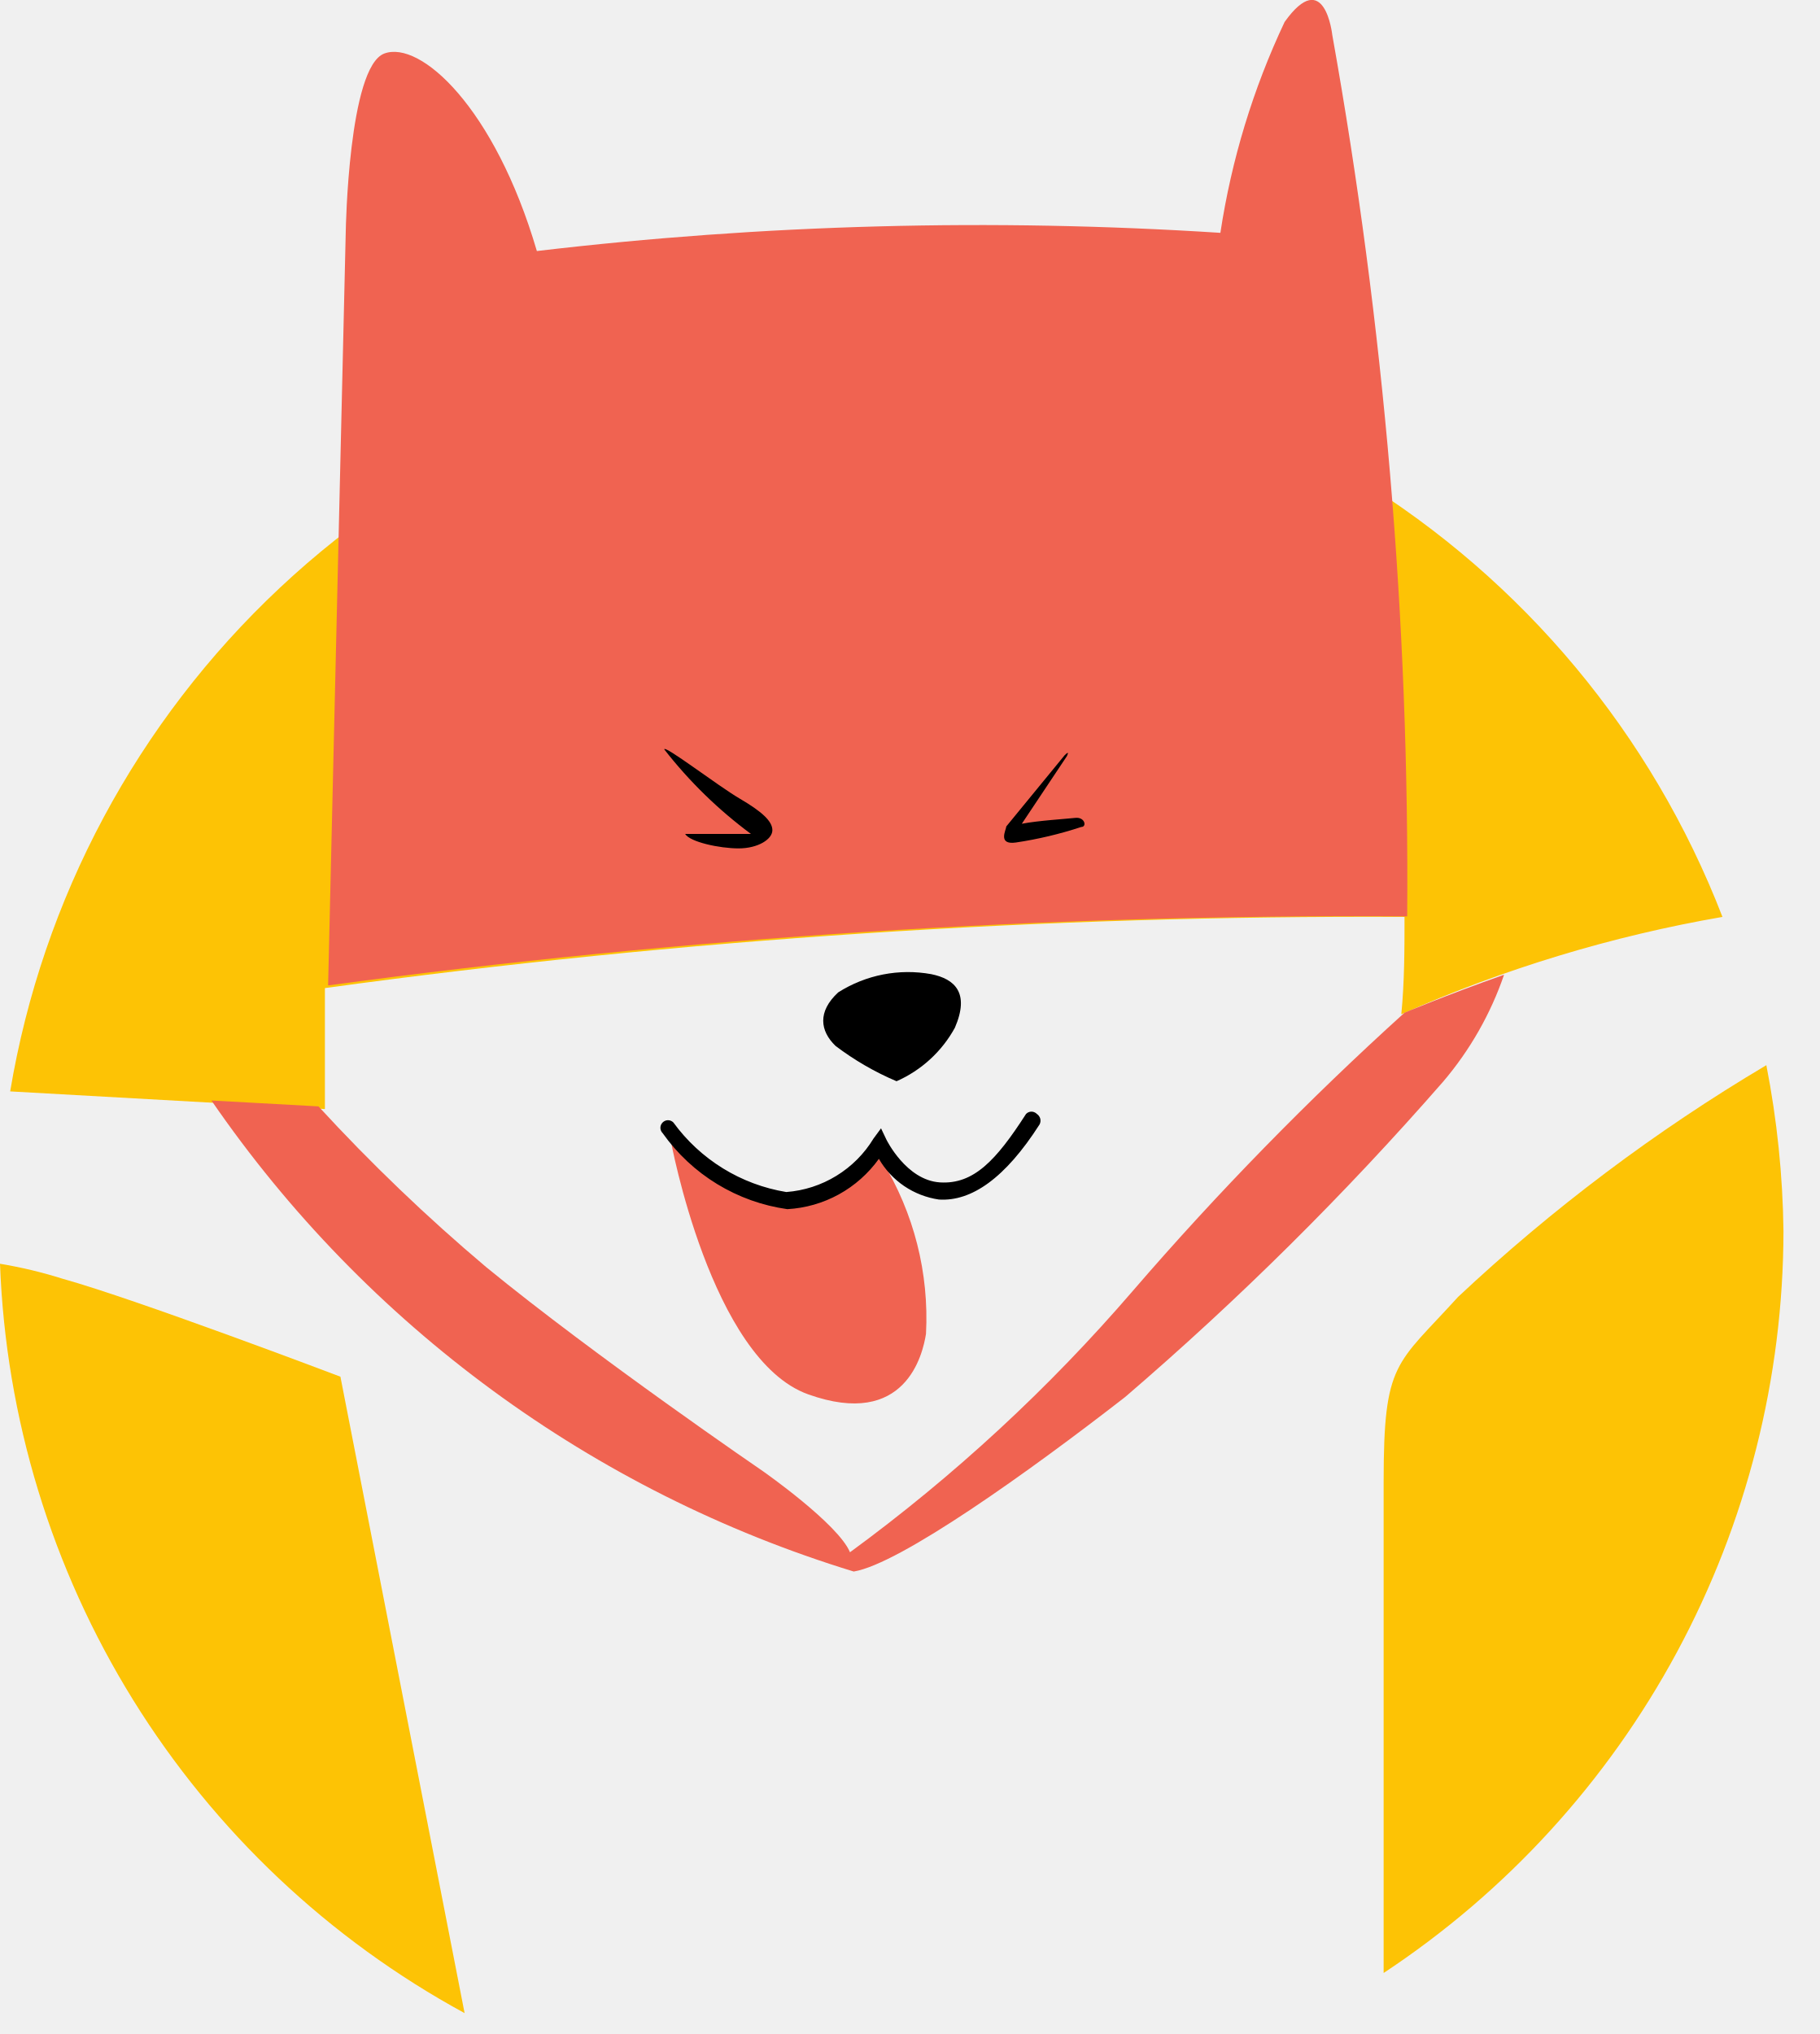
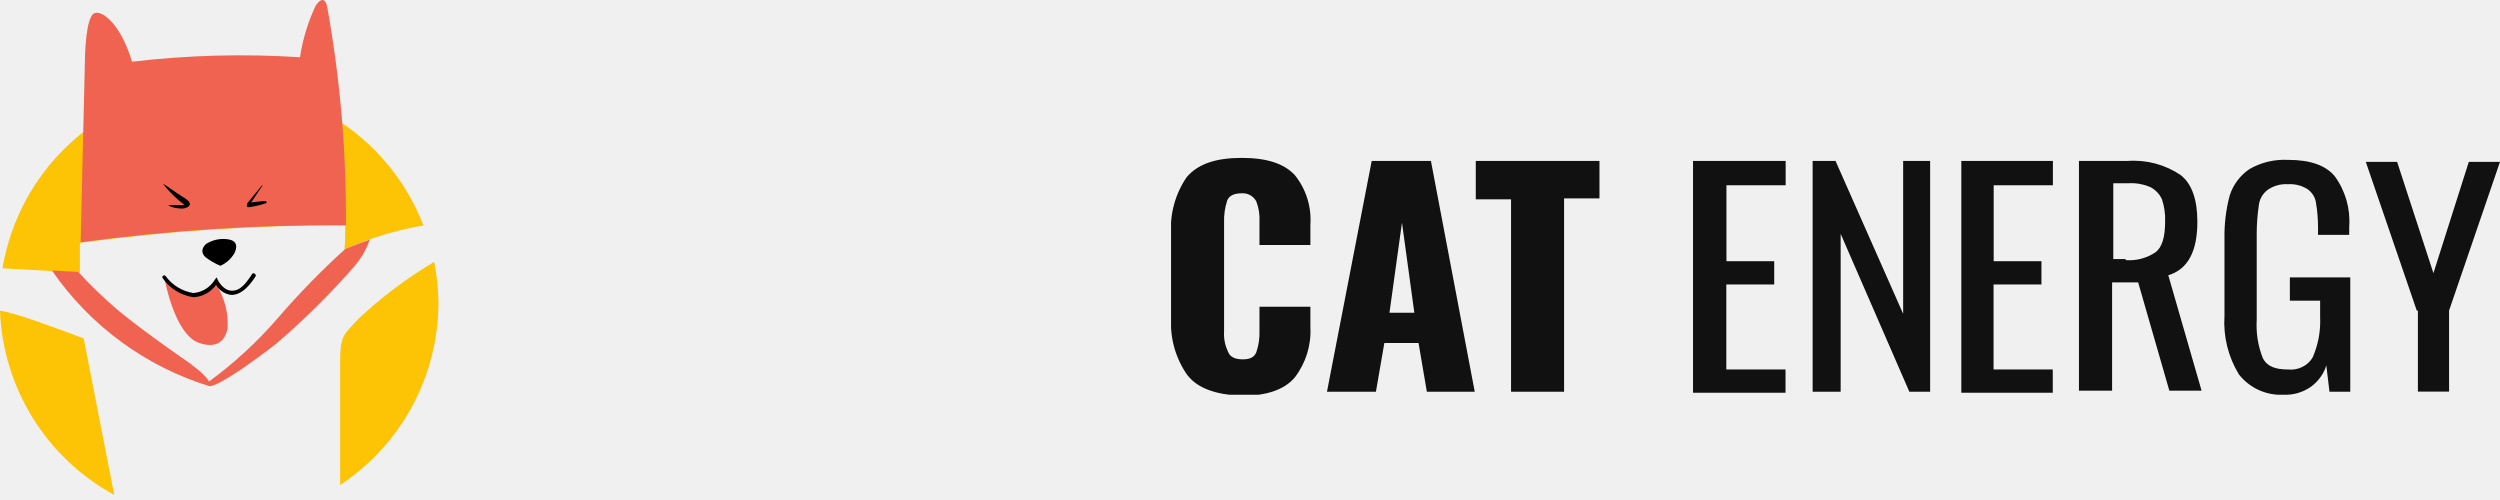
- <svg xmlns="http://www.w3.org/2000/svg" width="34" height="38" viewBox="0 0 34 38" fill="none">
+ <svg xmlns="http://www.w3.org/2000/svg" width="190" height="38" fill="none">
  <g clip-path="url(#clip0)">
-     <path d="M6.07 20.72V18.46C12.754 17.542 19.494 17.098 26.24 17.13C26.24 17.73 26.24 18.34 26.18 18.95C28.098 18.099 30.113 17.488 32.18 17.13C30.863 13.722 28.462 10.841 25.347 8.931C22.232 7.021 18.576 6.186 14.941 6.557C11.306 6.927 7.894 8.482 5.229 10.981C2.563 13.48 0.793 16.786 0.19 20.39L6.07 20.72Z" fill="#FDC305" />
-     <path d="M27.24 24.23C26.08 25.51 25.85 25.43 25.85 27.68C25.85 28.59 25.85 32.58 25.85 36.86C28.142 35.346 30.024 33.288 31.328 30.869C32.632 28.451 33.316 25.747 33.32 23C33.307 21.959 33.2 20.922 33 19.9C30.928 21.13 28.997 22.581 27.24 24.23Z" fill="#FDC305" />
-     <path d="M6.36 25.72C6.36 25.72 2.57 24.28 1.17 23.89C0.787 23.769 0.396 23.676 0 23.61C0.108 26.496 0.966 29.304 2.487 31.759C4.009 34.213 6.143 36.23 8.68 37.61L6.36 25.72Z" fill="#FDC305" />
-     <path d="M26.29 17.12C26.331 11.599 25.862 6.085 24.89 0.65C24.89 0.65 24.75 -0.64 24 0.41C23.411 1.658 23.007 2.985 22.8 4.35C18.542 4.076 14.268 4.19 10.03 4.69C9.24 2 7.85 0.75 7.18 1C6.51 1.25 6.46 4.31 6.46 4.31L6.13 18.41C12.811 17.506 19.548 17.075 26.29 17.12Z" fill="#F06351" />
-     <path d="M12.41 14C12.41 13.91 13.41 14.68 13.82 14.92C14.23 15.16 14.43 15.34 14.43 15.51C14.43 15.68 14.16 15.85 13.8 15.85C13.44 15.85 12.89 15.73 12.8 15.58H13.74H14.03C13.421 15.129 12.876 14.598 12.41 14Z" fill="black" />
-     <path d="M19.89 14.11L18.8 15.44C18.8 15.5 18.63 15.79 18.98 15.74C19.394 15.678 19.802 15.581 20.2 15.45C20.31 15.45 20.27 15.26 20.09 15.28C19.91 15.3 19.4 15.33 19.09 15.39L19.93 14.13C19.93 14.13 20 14 19.89 14.11Z" fill="black" />
-     <path d="M16.75 20.2C17.213 19.996 17.597 19.644 17.84 19.2C18.12 18.55 17.84 18.29 17.4 18.2C16.798 18.09 16.177 18.212 15.66 18.54C15.27 18.9 15.32 19.26 15.61 19.54C15.961 19.806 16.344 20.028 16.75 20.2Z" fill="black" />
-     <path d="M16.35 21.45C16.238 21.678 16.082 21.883 15.89 22.05C15.605 22.279 15.255 22.412 14.89 22.43C14.364 22.472 13.841 22.319 13.42 22C13.222 21.881 13.044 21.732 12.89 21.56C12.79 21.449 12.667 21.36 12.53 21.3C12.53 21.3 13.28 25.4 15.1 26.05C16.92 26.7 17.24 25.3 17.3 24.92C17.36 23.785 17.074 22.659 16.48 21.69C16.46 21.38 16.45 21.58 16.35 21.45Z" fill="#F06351" />
-     <path d="M14.71 22.59C14.245 22.525 13.799 22.365 13.398 22.121C12.998 21.877 12.651 21.553 12.38 21.17C12.367 21.157 12.356 21.141 12.349 21.124C12.342 21.107 12.338 21.089 12.338 21.07C12.338 21.051 12.342 21.033 12.349 21.016C12.356 20.999 12.367 20.983 12.38 20.97C12.393 20.957 12.409 20.946 12.426 20.939C12.443 20.932 12.461 20.928 12.48 20.928C12.499 20.928 12.517 20.932 12.534 20.939C12.551 20.946 12.567 20.957 12.58 20.97C13.085 21.664 13.843 22.131 14.69 22.27C15.022 22.245 15.343 22.141 15.626 21.967C15.91 21.793 16.148 21.554 16.32 21.27L16.46 21.08L16.56 21.29C16.56 21.29 16.93 22.05 17.56 22.09C18.19 22.13 18.61 21.68 19.17 20.81C19.183 20.797 19.199 20.786 19.216 20.779C19.233 20.772 19.251 20.768 19.27 20.768C19.289 20.768 19.307 20.772 19.324 20.779C19.341 20.786 19.357 20.797 19.37 20.81C19.402 20.831 19.425 20.863 19.435 20.9C19.444 20.937 19.439 20.977 19.42 21.01C18.78 22.01 18.15 22.45 17.54 22.41C17.308 22.376 17.087 22.29 16.893 22.159C16.699 22.027 16.537 21.853 16.42 21.65C16.223 21.924 15.968 22.151 15.672 22.314C15.376 22.477 15.047 22.571 14.71 22.59Z" fill="black" />
-     <path d="M26.24 18.92C24.445 20.544 22.751 22.277 21.17 24.11C19.599 25.936 17.824 27.577 15.88 29C15.66 28.47 14.26 27.49 14.26 27.49C14.26 27.49 11.13 25.35 9.08 23.67C7.974 22.737 6.929 21.735 5.95 20.67L3.95 20.56C6.84 24.765 11.07 27.868 15.95 29.36C16.81 29.22 19.22 27.5 21.02 26.1C23.139 24.282 25.124 22.313 26.96 20.21C27.462 19.621 27.849 18.942 28.1 18.21C27 18.6 26.24 18.92 26.24 18.92Z" fill="#F06351" />
+     <path d="M6.07 20.72v-2.26c6.68-.92 13.42-1.36 20.17-1.33 0 .6 0 1.21-.06 1.82a25.52 25.52 0 016-1.82A16.67 16.67 0 00.19 20.39l5.88.33zM27.24 24.23c-1.16 1.28-1.39 1.2-1.39 3.45v9.18A16.64 16.64 0 0033.32 23a17.3 17.3 0 00-.32-3.1 33.1 33.1 0 00-5.76 4.33zM6.36 25.72s-3.79-1.44-5.19-1.83A8.54 8.54 0 000 23.61a16.65 16.65 0 008.68 14L6.36 25.72z" fill="#FDC305" />
+     <path d="M26.29 17.12A89.8 89.8 0 0024.89.65S24.75-.64 24 .41c-.59 1.25-1 2.58-1.2 3.94a70.34 70.34 0 00-12.77.34C9.24 2 7.85.75 7.18 1c-.67.25-.72 3.31-.72 3.31l-.33 14.1c6.68-.9 13.42-1.34 20.16-1.29z" fill="#F06351" />
+     <path d="M12.41 14c0-.09 1 .68 1.41.92.41.24.61.42.61.59 0 .17-.27.34-.63.34s-.91-.12-1-.27h1.23A8.34 8.34 0 0112.41 14zM19.89 14.11l-1.09 1.33c0 .06-.17.35.18.3.41-.06.82-.16 1.22-.29.11 0 .07-.19-.11-.17-.18.02-.69.05-1 .11l.84-1.26s.07-.13-.04-.02zM16.75 20.2c.46-.2.85-.56 1.09-1 .28-.65 0-.91-.44-1-.6-.11-1.22.01-1.74.34-.39.36-.34.72-.05 1 .35.27.73.49 1.14.66z" fill="#000" />
+     <path d="M16.35 21.45c-.11.23-.27.43-.46.6-.28.23-.63.36-1 .38a2.15 2.15 0 01-1.47-.43 2.3 2.3 0 01-.53-.44c-.1-.11-.22-.2-.36-.26 0 0 .75 4.1 2.57 4.75 1.82.65 2.14-.75 2.2-1.13a5.61 5.61 0 00-.82-3.23c-.02-.31-.03-.11-.13-.24z" fill="#F06351" />
+     <path d="M14.71 22.59a3.44 3.44 0 01-2.36-1.47.14.14 0 01.03-.15.14.14 0 01.2 0c.5.7 1.26 1.16 2.11 1.3a2.1 2.1 0 001.63-1l.14-.19.1.21s.37.76 1 .8c.63.04 1.05-.41 1.61-1.28a.14.14 0 01.2 0 .15.15 0 01.05.2c-.64 1-1.27 1.44-1.88 1.4a1.55 1.55 0 01-1.12-.76 2.26 2.26 0 01-1.71.94z" fill="#000" />
+     <path d="M26.24 18.92a58.63 58.63 0 00-5.07 5.19A31.63 31.63 0 0115.88 29c-.22-.53-1.62-1.51-1.62-1.51s-3.13-2.14-5.18-3.82a34.14 34.14 0 01-3.13-3l-2-.11c2.89 4.2 7.12 7.3 12 8.8.86-.14 3.27-1.86 5.07-3.26a58.13 58.13 0 005.94-5.89c.5-.59.89-1.27 1.14-2-1.1.39-1.86.71-1.86.71z" fill="#F06351" />
+   </g>
+   <g clip-path="url(#clip1)" fill="#111">
+     <path d="M90.26 28.54a6.87 6.87 0 01-1.26-4.3v-6.4c-.1-1.54.3-3.08 1.19-4.38.86-1 2.2-1.46 4.18-1.46 1.98 0 3.24.46 4.03 1.3a5.42 5.42 0 011.19 3.78v1.54h-3.87v-1.77a3.7 3.7 0 00-.24-1.54 1.16 1.16 0 00-1.1-.62c-.56 0-.95.16-1.11.54a4.85 4.85 0 00-.24 1.7v8.22c-.04.56.07 1.12.32 1.62.15.38.55.54 1.1.54.56 0 .87-.16 1.03-.54.18-.52.26-1.07.24-1.62v-1.84h3.87v1.54a5.77 5.77 0 01-1.19 3.84c-.79.93-2.13 1.39-4.03 1.39-1.9-.08-3.32-.54-4.1-1.54zM104.25 12.23h4.5l3.33 17.54h-3.64l-.63-3.7h-2.6l-.64 3.7h-3.72l3.4-17.54zm3.24 11.54l-.94-6.85-.95 6.85h1.9zM114.84 15.15h-2.68v-2.92h9.4v2.85h-2.69v14.69h-4.03V15.15zM128.75 12.23h6.96v1.85h-4.5v5.77h3.63v1.77h-3.64v6.46h4.5v1.77h-7.03V12.23h.08zM137.76 12.23h1.74l5.14 11.62V12.23h2.05v17.54h-1.58l-5.22-12v12h-2.13V12.23zM149.06 12.23h6.96v1.85h-4.5v5.77h3.63v1.77h-3.64v6.46h4.5v1.77h-6.95V12.23zM158.07 12.23h3.64c1.43-.1 2.85.28 4.03 1.08.87.69 1.26 1.92 1.26 3.54 0 2.23-.7 3.61-2.21 4.07l2.53 8.77h-2.45l-2.37-8.23h-1.98v8.23H158V12.23h.08zm3.48 7.54c.81.06 1.63-.15 2.3-.62.47-.38.7-1.15.7-2.3a4.84 4.84 0 00-.24-1.7c-.17-.39-.48-.71-.86-.92a3.69 3.69 0 00-1.74-.3h-1.1v5.76h.94v.08zM170.16 28.46a7.6 7.6 0 01-1.1-4.46v-5.85c-.02-1.11.11-2.22.4-3.3.26-.81.78-1.51 1.5-2 .88-.51 1.9-.75 2.92-.7 1.66 0 2.84.39 3.55 1.23a5.77 5.77 0 011.11 3.85v.62h-2.37v-.54c0-.65-.05-1.29-.16-1.93-.06-.4-.3-.76-.63-1a2.5 2.5 0 00-1.5-.38 2.42 2.42 0 00-1.58.46 1.73 1.73 0 00-.64 1.23c-.1.69-.15 1.38-.15 2.08v6.54c-.06 1 .1 2 .47 2.92.32.62.95.85 1.9.85.37.04.75-.02 1.09-.19.34-.16.62-.42.8-.74.42-.97.61-2.02.56-3.07v-1.23h-2.3v-1.77h4.59v8.69h-1.58l-.24-2c-.2.67-.64 1.25-1.22 1.66-.6.4-1.3.6-2.02.57a4.05 4.05 0 01-3.4-1.54zM183.68 23.62L179.8 12.3h2.38l2.76 8.46 2.69-8.46H190l-3.87 11.3v6.16h-2.37v-6.15h-.08z" />
  </g>
  <defs>
    <clipPath id="clip0">
-       <rect width="33.32" height="37.61" fill="white" />
+       <path fill="#fff" d="M0 0h33.32v37.61H0z" />
+     </clipPath>
+     <clipPath id="clip1">
+       <path fill="#fff" transform="translate(89 12)" d="M0 0h101v18H0z" />
    </clipPath>
  </defs>
</svg>
